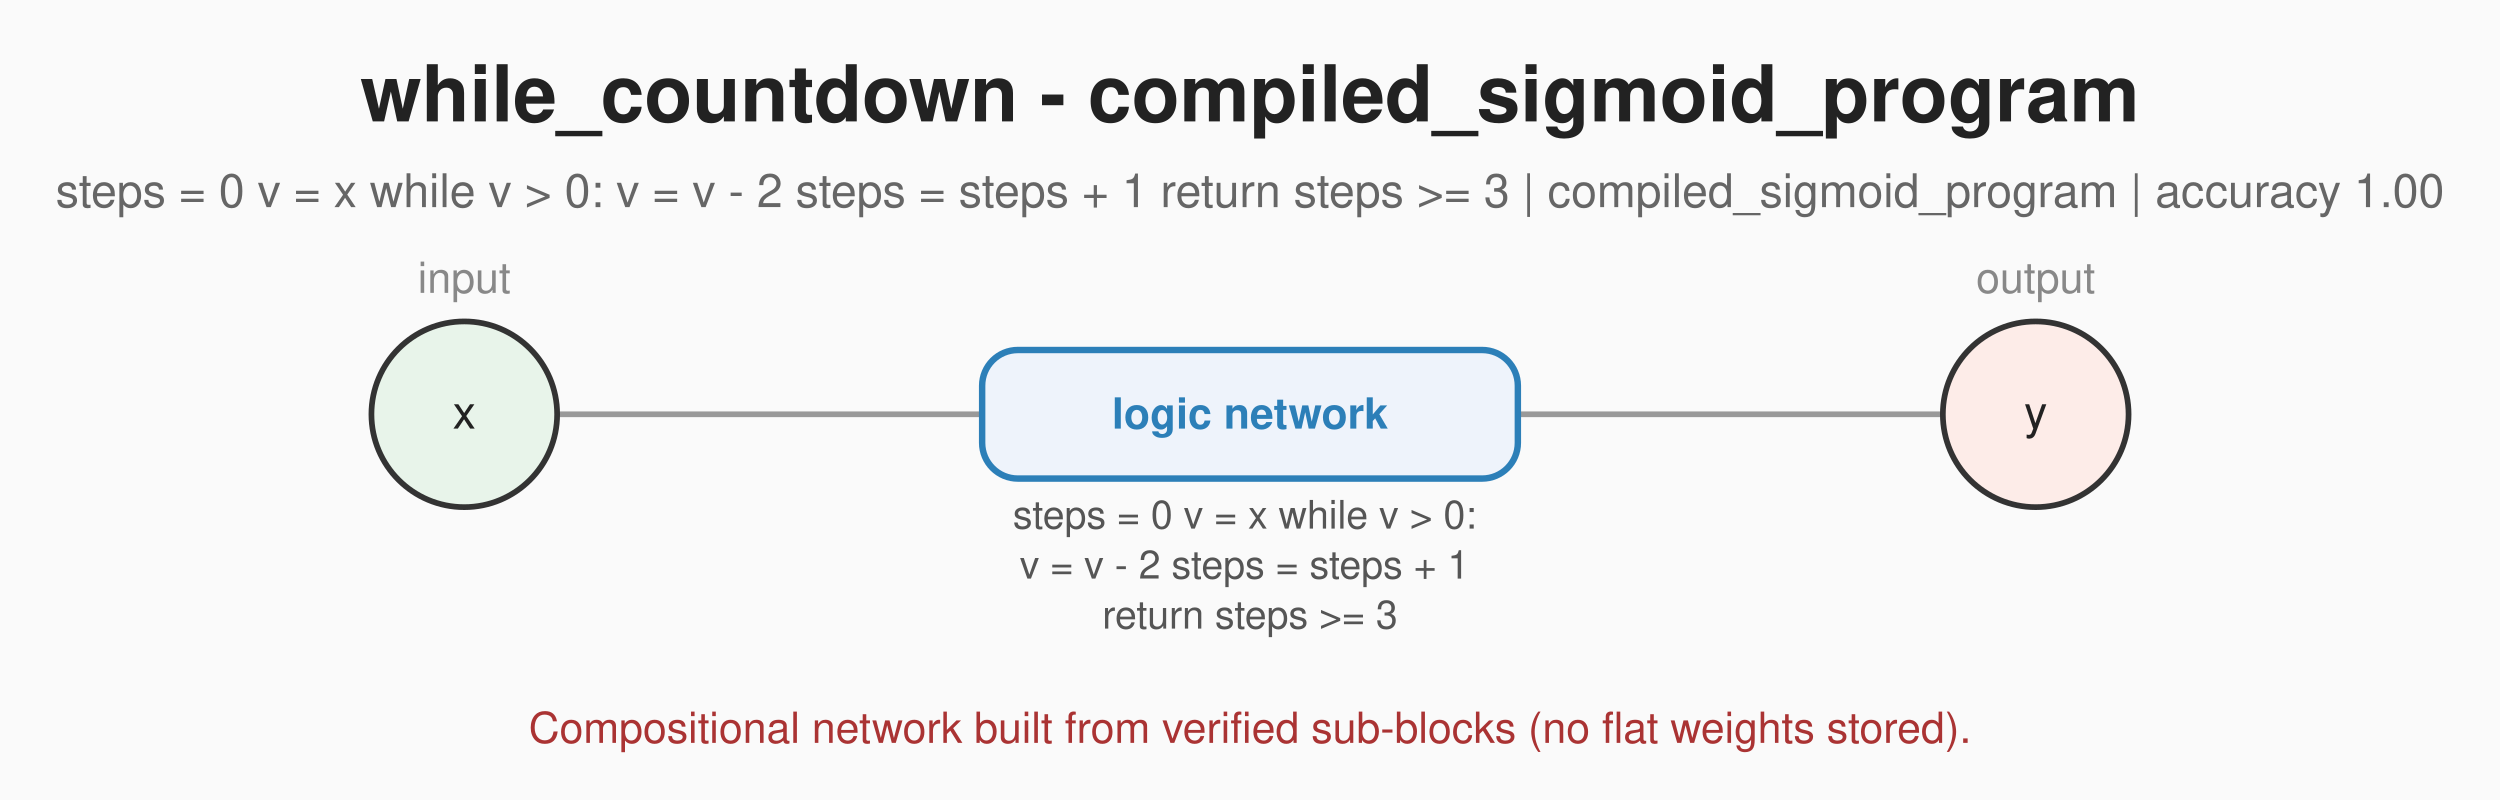
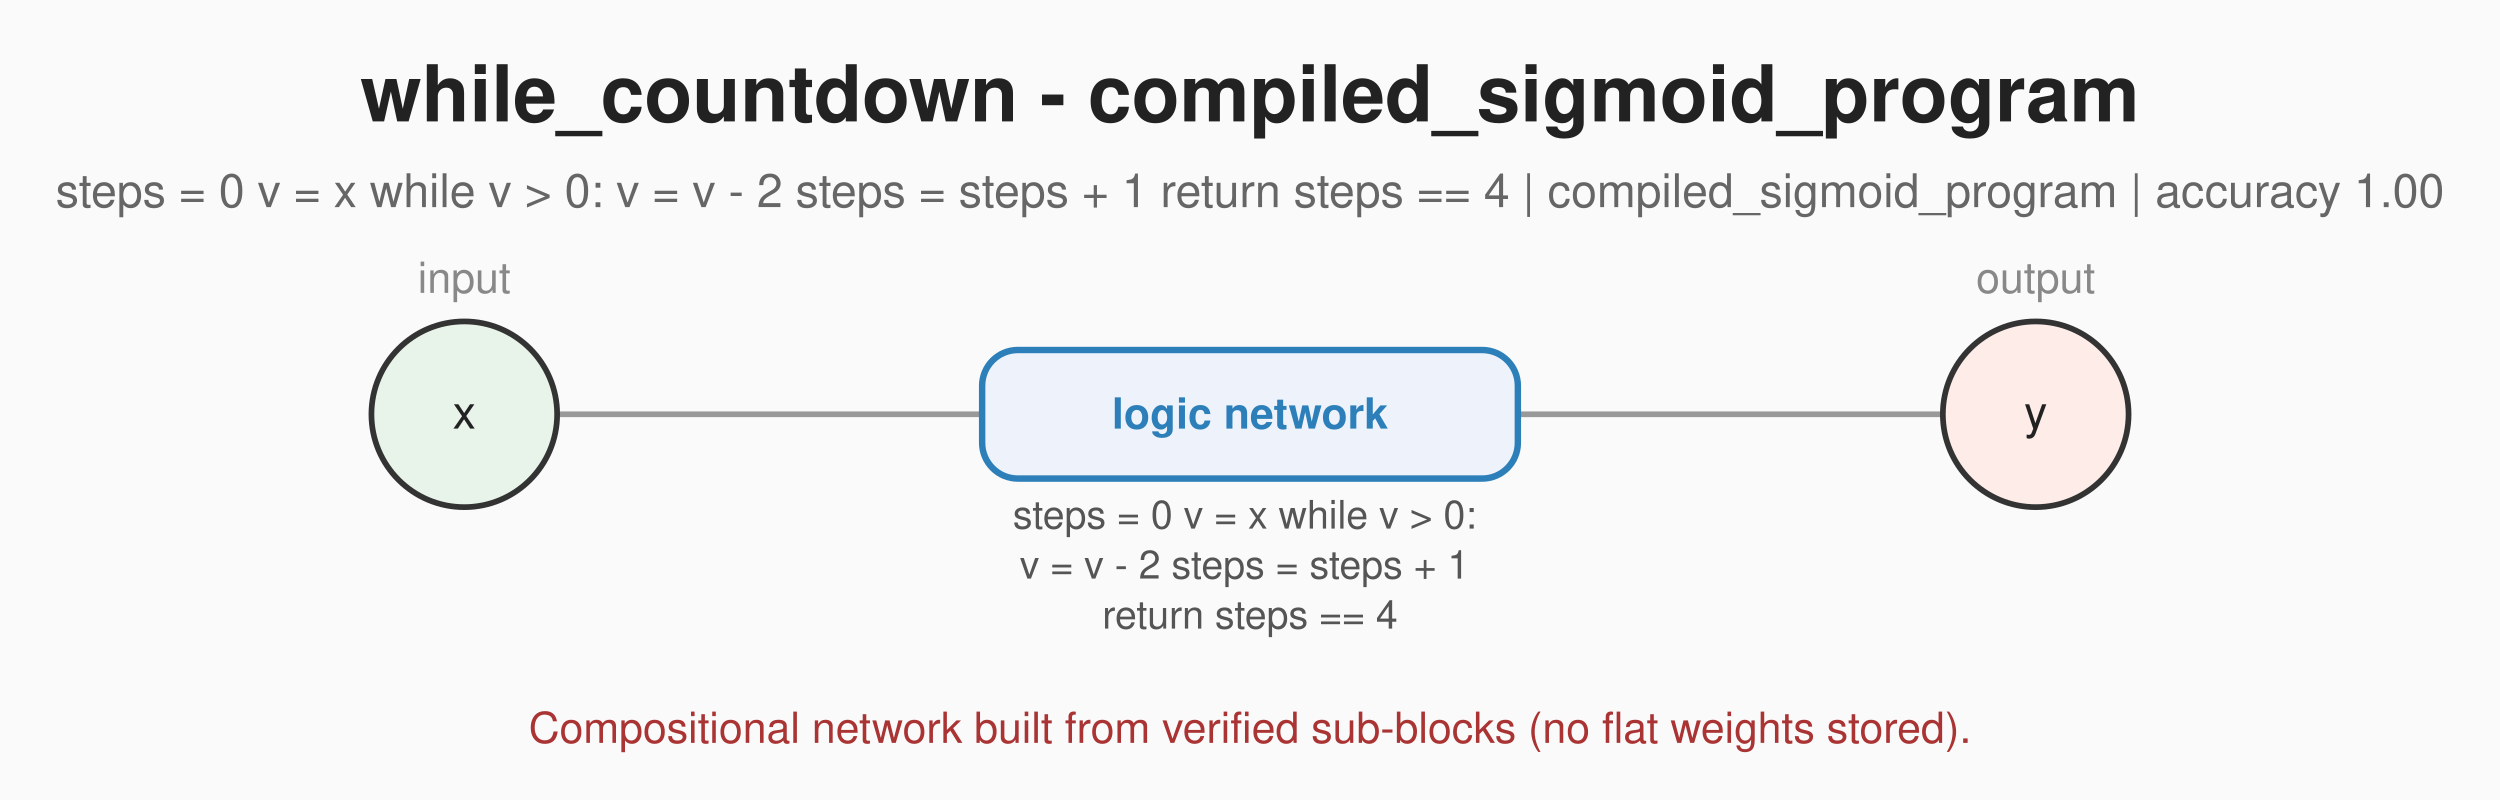
<svg xmlns="http://www.w3.org/2000/svg" width="700" height="224.0" viewBox="0 0 700 224.0" font-family="Helvetica, Arial, sans-serif">
  <style type="text/css">
  .edge { cursor: pointer; }
  .edge-line { transition: stroke-width .15s, stroke-opacity .15s; }
  .edge:hover .edge-line { stroke-opacity: 1; stroke-width: 5; }
  .edge .wlabel { transition: opacity .15s; }
  .edge:hover .wlabel rect { stroke-width: 2; }
  .neuron { cursor: pointer; transition: stroke-width .15s; }
  .neuron:hover { stroke-width: 3; }
  .neuron.dim { opacity: .35; }
  .edge.dim .edge-line { opacity: .2; }
  .edge.dim .wlabel { opacity: .25; }
  svg.hide-weights .wlabel { display: none; }
  svg.hide-biases .bias-label { display: none; }
</style>
  <rect width="700" height="224.0" fill="#fafafa" />
  <text x="350.0" y="34" text-anchor="middle" font-size="22" font-weight="bold" fill="#222">while_countdown - compiled_sigmoid_program</text>
  <text x="350.0" y="58" text-anchor="middle" font-size="13" fill="#666">
        steps = 0
        v = x
        while v &gt; 0:
            v = v - 2
            steps = steps + 1
-         return steps &gt;= 3
+         return steps == 4
          |  compiled_sigmoid_program  |  accuracy 1.00</text>
  <g id="diagram">
    <line x1="130.0" y1="116.0" x2="275.0" y2="116.0" stroke="#999" stroke-width="1.6" />
    <line x1="425.0" y1="116.0" x2="570.0" y2="116.0" stroke="#999" stroke-width="1.6" />
    <rect x="275.0" y="98.0" width="150" height="36" rx="10" fill="#eef3fb" stroke="#2c7fb8" stroke-width="1.8" />
    <text x="350.0" y="120.0" text-anchor="middle" font-size="12" fill="#2c7fb8" font-weight="bold">logic network</text>
    <text x="350.0" y="148.0" text-anchor="middle" font-size="11" fill="#555">
      <tspan x="350.0" dy="0">steps = 0 v = x while v &gt; 0:</tspan>
      <tspan x="350.0" dy="14">v = v - 2 steps = steps + 1</tspan>
-       <tspan x="350.0" dy="14">return steps &gt;= 3</tspan>
+       <tspan x="350.0" dy="14">return steps == 4</tspan>
    </text>
    <circle cx="130.0" cy="116.0" r="26" fill="#e8f4ea" stroke="#333333" stroke-width="1.6" />
    <text x="130.0" y="120.0" text-anchor="middle" font-size="13" fill="#222">x</text>
    <circle cx="570.0" cy="116.0" r="26" fill="#fdece8" stroke="#333333" stroke-width="1.6" />
    <text x="570.0" y="120.0" text-anchor="middle" font-size="13" fill="#222">y</text>
    <text x="130.0" y="82.0" text-anchor="middle" font-size="12" fill="#888">input</text>
    <text x="570.0" y="82.0" text-anchor="middle" font-size="12" fill="#888">output</text>
    <text x="350.0" y="208.0" text-anchor="middle" font-size="12" fill="#a33">Compositional network built from verified sub-blocks (no flat weights stored).</text>
  </g>
</svg>
